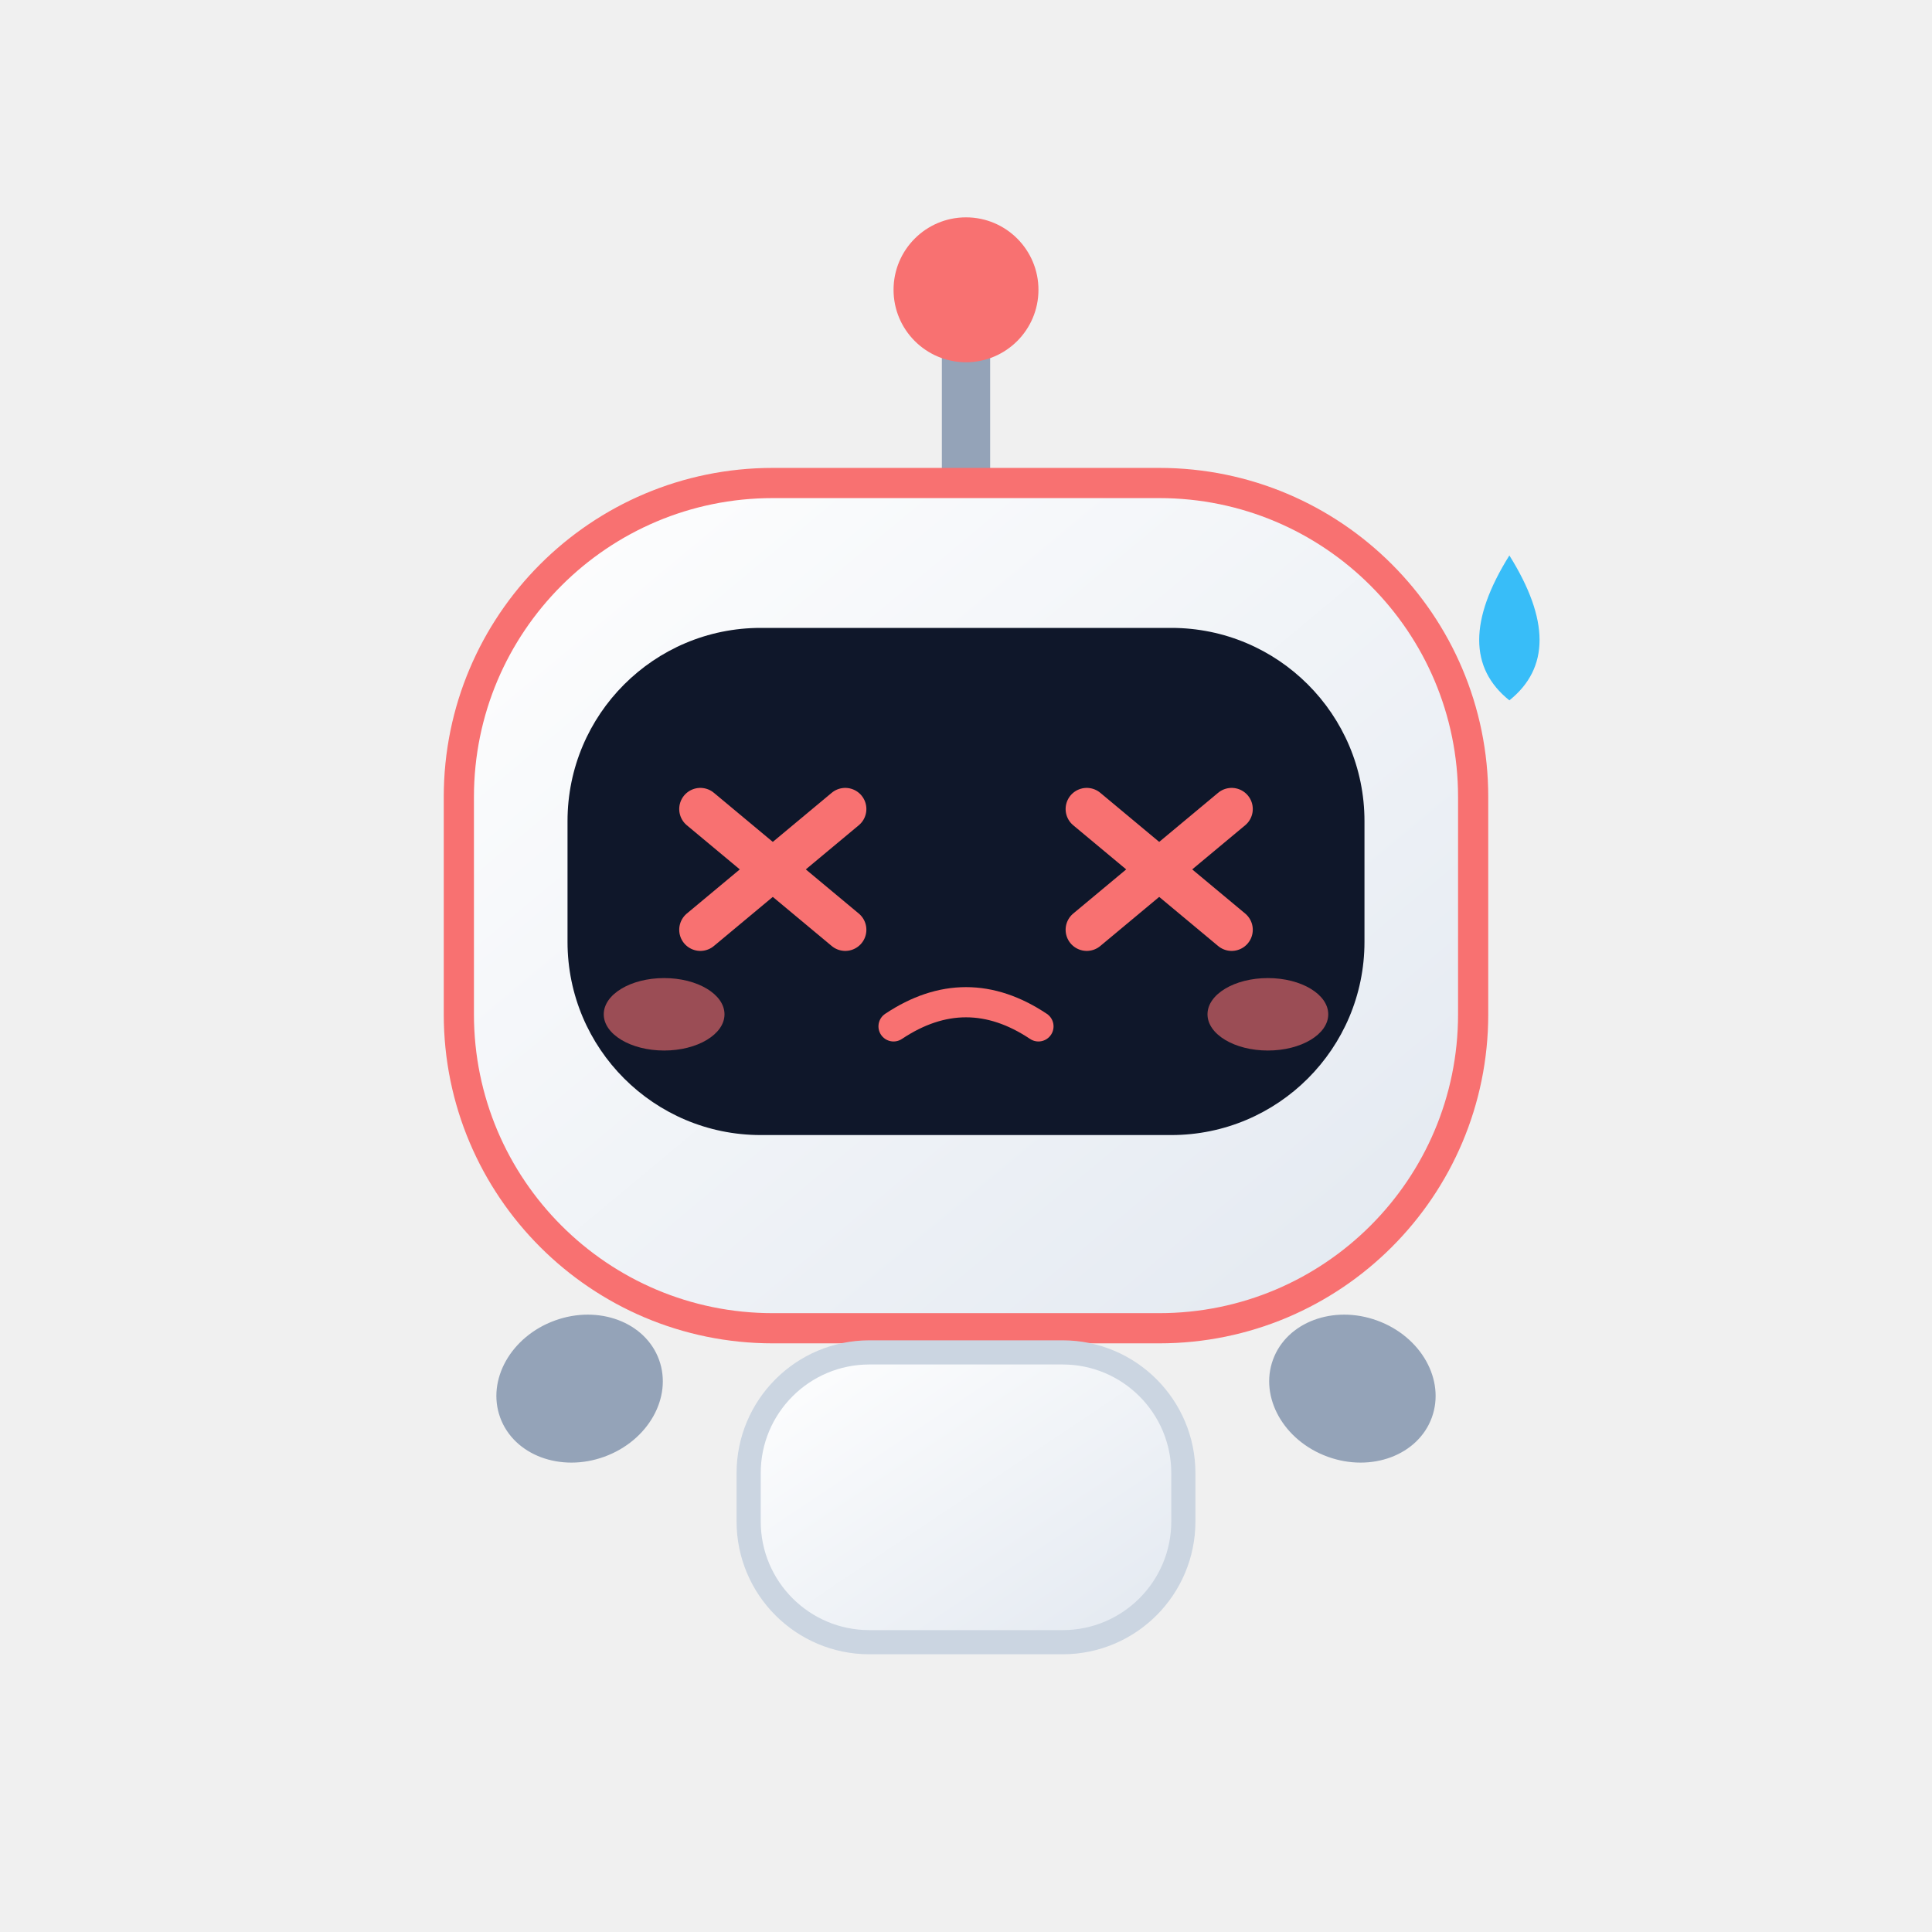
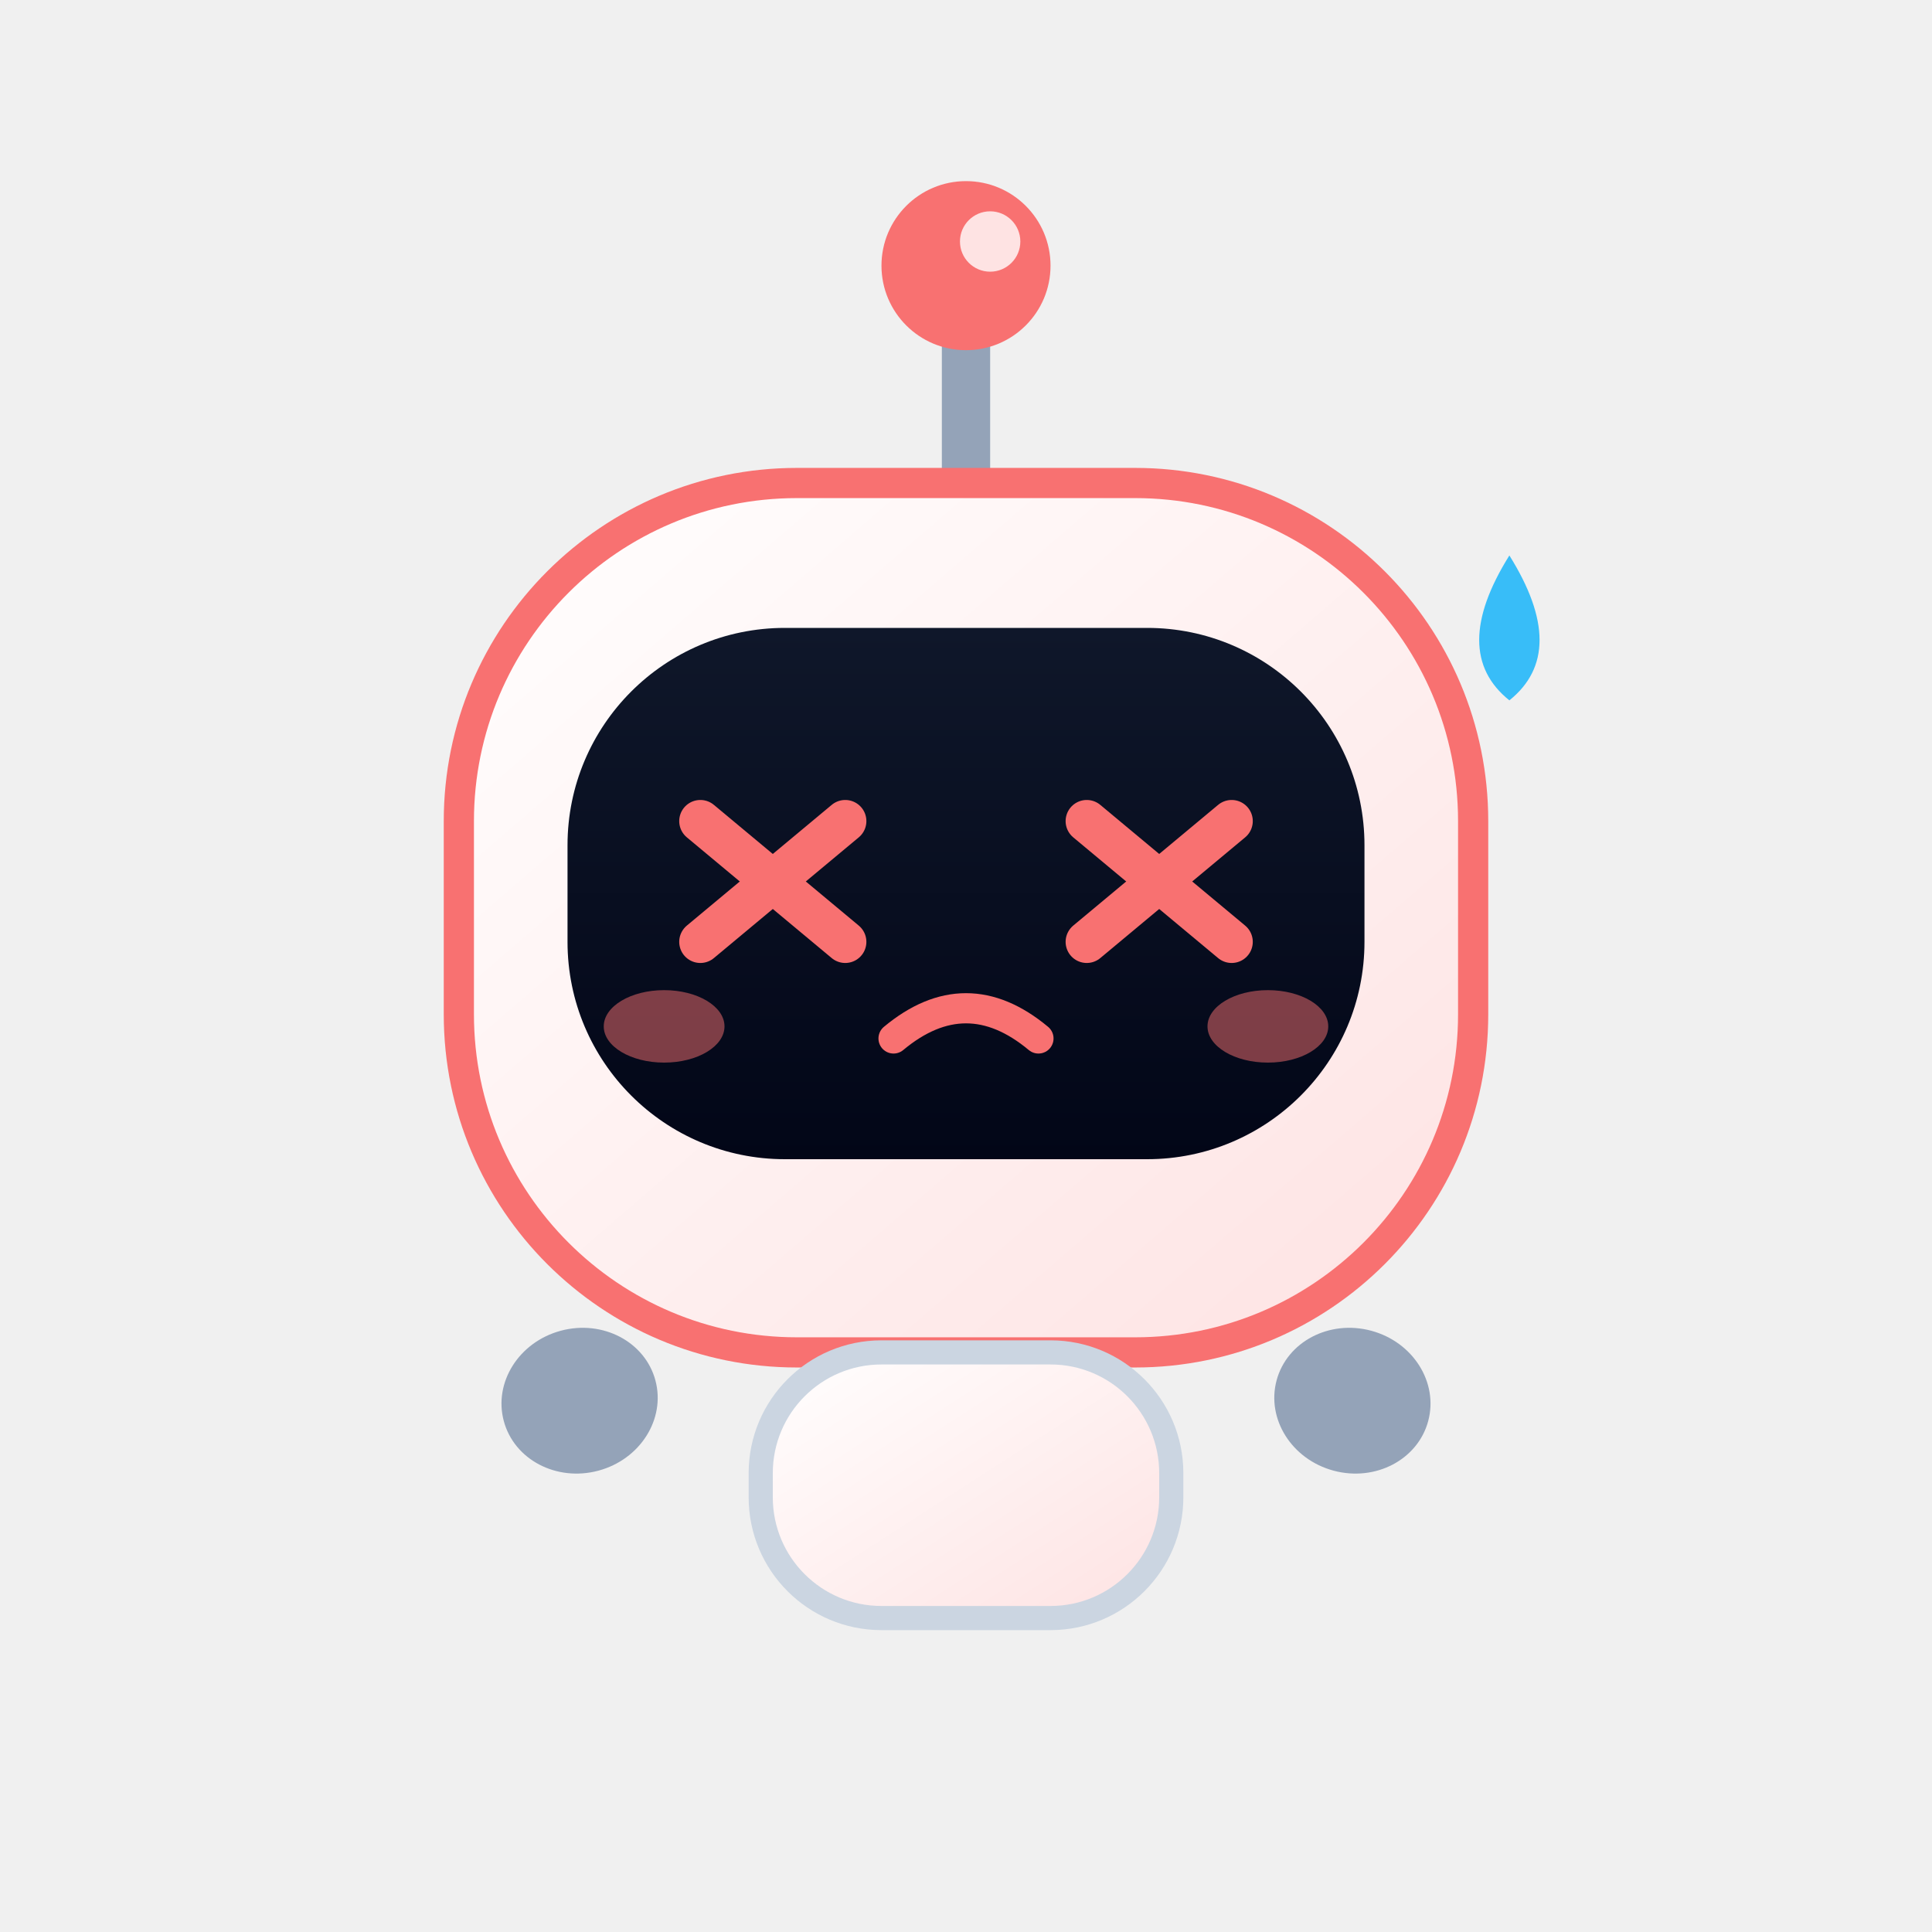
<svg xmlns="http://www.w3.org/2000/svg" viewBox="0 0 160 160" width="100%" height="100%">
  <defs>
-     <linearGradient id="r-grad" x1="0%" y1="0%" x2="100%" y2="100%">
+     <linearGradient id="body-grad" x1="0%" y1="0%" x2="100%" y2="100%">
      <stop offset="0%" stop-color="#ffffff" />
-       <stop offset="100%" stop-color="#e2e8f0" />
+       <stop offset="100%" stop-color="#fee2e2" />
+     </linearGradient>
+     <linearGradient id="visor-glass" x1="0%" y1="0%" x2="0%" y2="100%">
+       <stop offset="0%" stop-color="#0f172a" />
+       <stop offset="100%" stop-color="#020617" />
    </linearGradient>
  </defs>
  <style>
-     @keyframes headShake {
-       0% { transform: translateX(0) rotate(0deg); }
-       15% { transform: translateX(-10px) rotate(-9deg); }
-       30% { transform: translateX(9px) rotate(8deg); }
-       45% { transform: translateX(-7px) rotate(-6deg); }
-       60% { transform: translateX(6px) rotate(5deg); }
-       75% { transform: translateX(-3px) rotate(-2deg); }
-       100% { transform: translateX(0) rotate(0deg); }
+     @keyframes shockWobble {
+       0%, 100% { transform: translateX(0) rotate(0deg); }
+       15% { transform: translateX(-7px) rotate(-6deg); }
+       30% { transform: translateX(7px) rotate(5deg); }
+       45% { transform: translateX(-5px) rotate(-4deg); }
+       60% { transform: translateX(4px) rotate(3deg); }
+       75% { transform: translateX(-2px); }
    }
    @keyframes sweatDrip {
-       0% { transform: translateY(-5px) scale(0.7); opacity: 0; }
-       40% { opacity: 1; transform: translateY(0px) scale(1); }
-       100% { transform: translateY(12px) scale(0.6); opacity: 0; }
+       0% { transform: translateY(-4px) scale(0.6); opacity: 0; }
+       40% { opacity: 1; transform: translateY(2px) scale(1); }
+       100% { transform: translateY(14px) scale(0.5); opacity: 0; }
    }
-     .shake-head { animation: headShake 0.9s ease-in-out infinite; transform-origin: 80px 105px; }
-     .sweat { animation: sweatDrip 1.2s infinite; transform-origin: 125px 50px; }
+     .head-shock { animation: shockWobble 1s ease-in-out infinite; transform-origin: 80px 105px; }
+     .sweat-drop { animation: sweatDrip 1.4s infinite; transform-origin: 124px 50px; }
  </style>
  <g>
-     <g class="shake-head">
-       <rect x="78" y="27" width="4" height="18" rx="2" fill="#94a3b8" />
-       <circle cx="80" cy="24" r="6" fill="#f87171" />
-       <rect x="38" y="40" width="84" height="70" rx="26" fill="url(#r-grad)" stroke="#f87171" stroke-width="2.5" />
-       <rect x="47" y="52" width="66" height="42" rx="16" fill="#0f172a" />
-       <line x1="58" y1="67" x2="70" y2="77" stroke="#f87171" stroke-width="3.5" stroke-linecap="round" />
-       <line x1="70" y1="67" x2="58" y2="77" stroke="#f87171" stroke-width="3.5" stroke-linecap="round" />
-       <line x1="90" y1="67" x2="102" y2="77" stroke="#f87171" stroke-width="3.5" stroke-linecap="round" />
-       <line x1="102" y1="67" x2="90" y2="77" stroke="#f87171" stroke-width="3.5" stroke-linecap="round" />
-       <path d="M 74 85 Q 80 81 86 85" fill="none" stroke="#f87171" stroke-width="2.5" stroke-linecap="round" />
-       <ellipse cx="55" cy="84" rx="5" ry="3" fill="#f87171" opacity="0.6" />
-       <ellipse cx="105" cy="84" rx="5" ry="3" fill="#f87171" opacity="0.6" />
+     <g class="head-shock">
+       <rect x="78" y="24" width="4" height="20" rx="2" fill="#94a3b8" />
+       <circle cx="80" cy="22" r="7" fill="#f87171" />
+       <circle cx="82" cy="20" r="2.5" fill="#ffffff" opacity="0.8" />
+       <rect x="38" y="40" width="84" height="72" rx="28" fill="url(#body-grad)" stroke="#f87171" stroke-width="2.5" />
+       <rect x="47" y="52" width="66" height="44" rx="18" fill="url(#visor-glass)" />
+       <line x1="58" y1="68" x2="70" y2="78" stroke="#f87171" stroke-width="3.5" stroke-linecap="round" />
+       <line x1="70" y1="68" x2="58" y2="78" stroke="#f87171" stroke-width="3.5" stroke-linecap="round" />
+       <line x1="90" y1="68" x2="102" y2="78" stroke="#f87171" stroke-width="3.5" stroke-linecap="round" />
+       <line x1="102" y1="68" x2="90" y2="78" stroke="#f87171" stroke-width="3.5" stroke-linecap="round" />
+       <path d="M 74 86 Q 80 81 86 86" fill="none" stroke="#f87171" stroke-width="2.5" stroke-linecap="round" />
+       <ellipse cx="55" cy="85" rx="5" ry="3" fill="#f87171" opacity="0.5" />
+       <ellipse cx="105" cy="85" rx="5" ry="3" fill="#f87171" opacity="0.5" />
    </g>
-     <g class="sweat">
+     <g class="sweat-drop">
      <path d="M 125 46 Q 130 54 125 58 Q 120 54 125 46 Z" fill="#38bdf8" />
    </g>
-     <rect x="62" y="112" width="36" height="24" rx="10" fill="url(#r-grad)" stroke="#cbd5e1" stroke-width="2" />
-     <ellipse cx="48" cy="115" rx="7" ry="6" fill="#94a3b8" transform="rotate(-20 48 115)" />
-     <ellipse cx="112" cy="115" rx="7" ry="6" fill="#94a3b8" transform="rotate(20 112 115)" />
+     <rect x="63" y="112" width="34" height="22" rx="10" fill="url(#body-grad)" stroke="#cbd5e1" stroke-width="2" />
+     <ellipse cx="48" cy="116" rx="6.5" ry="6" fill="#94a3b8" transform="rotate(-15 48 116)" />
+     <ellipse cx="112" cy="116" rx="6.5" ry="6" fill="#94a3b8" transform="rotate(15 112 116)" />
  </g>
</svg>
